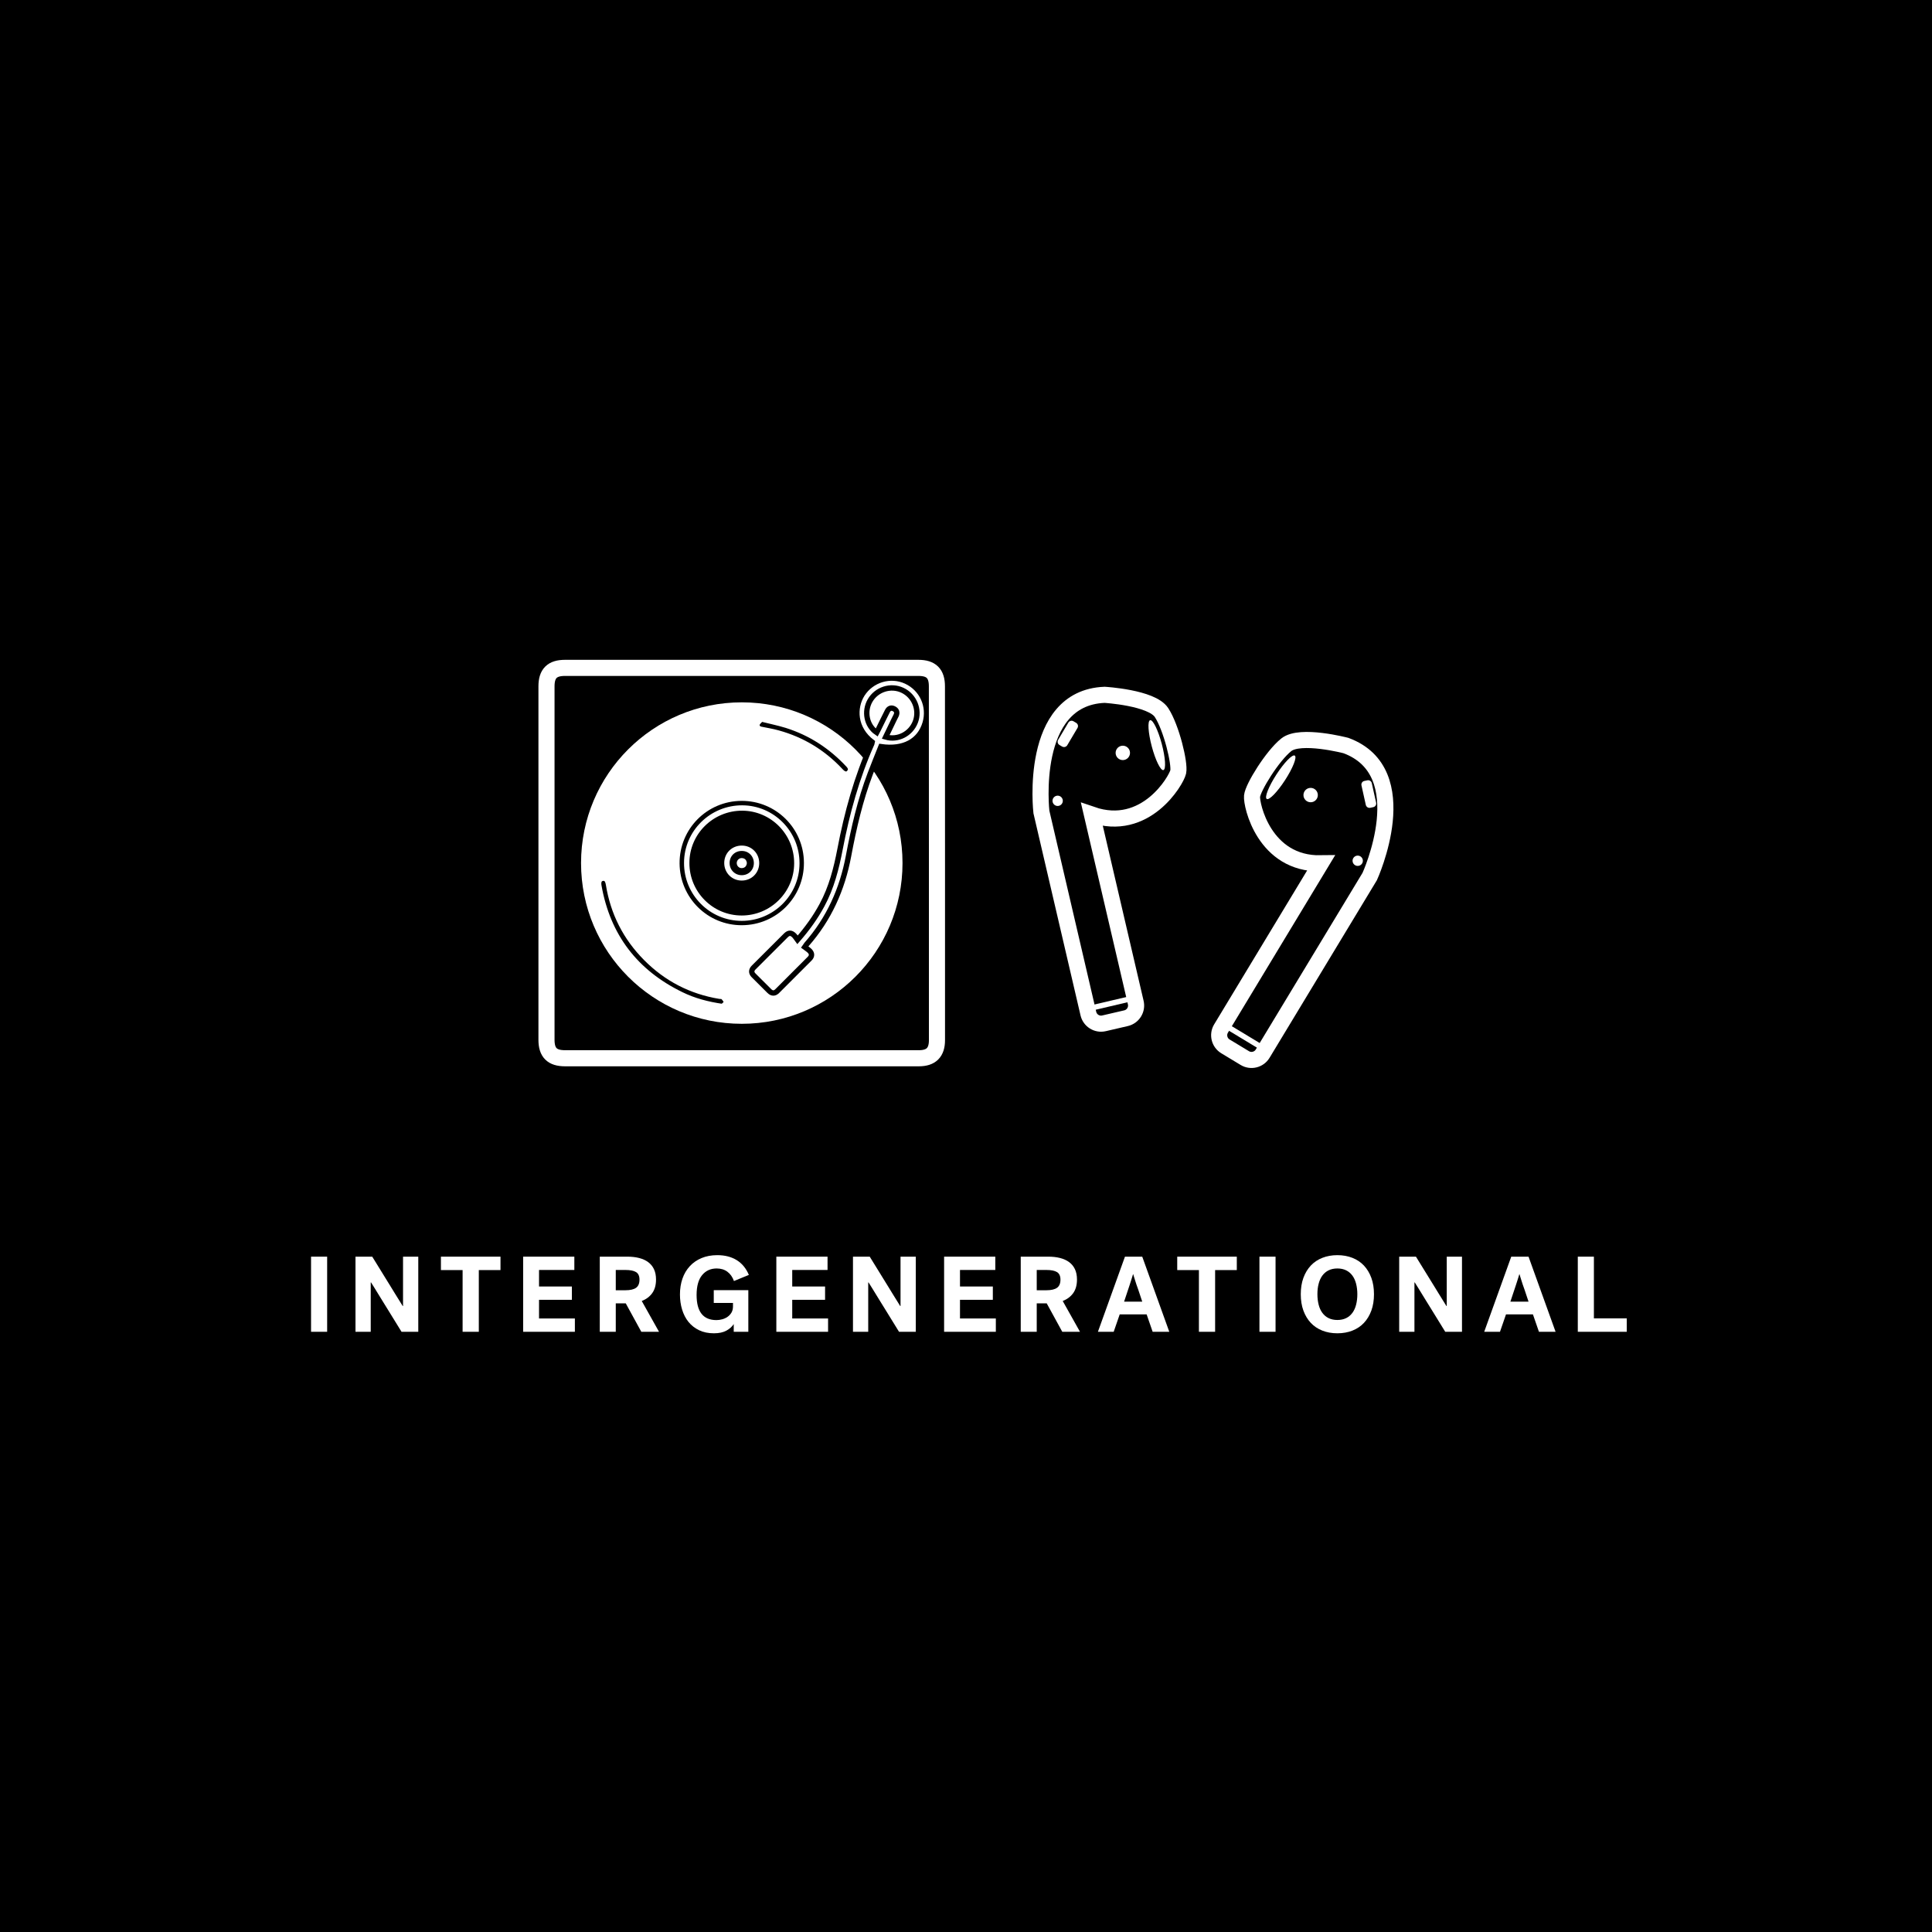
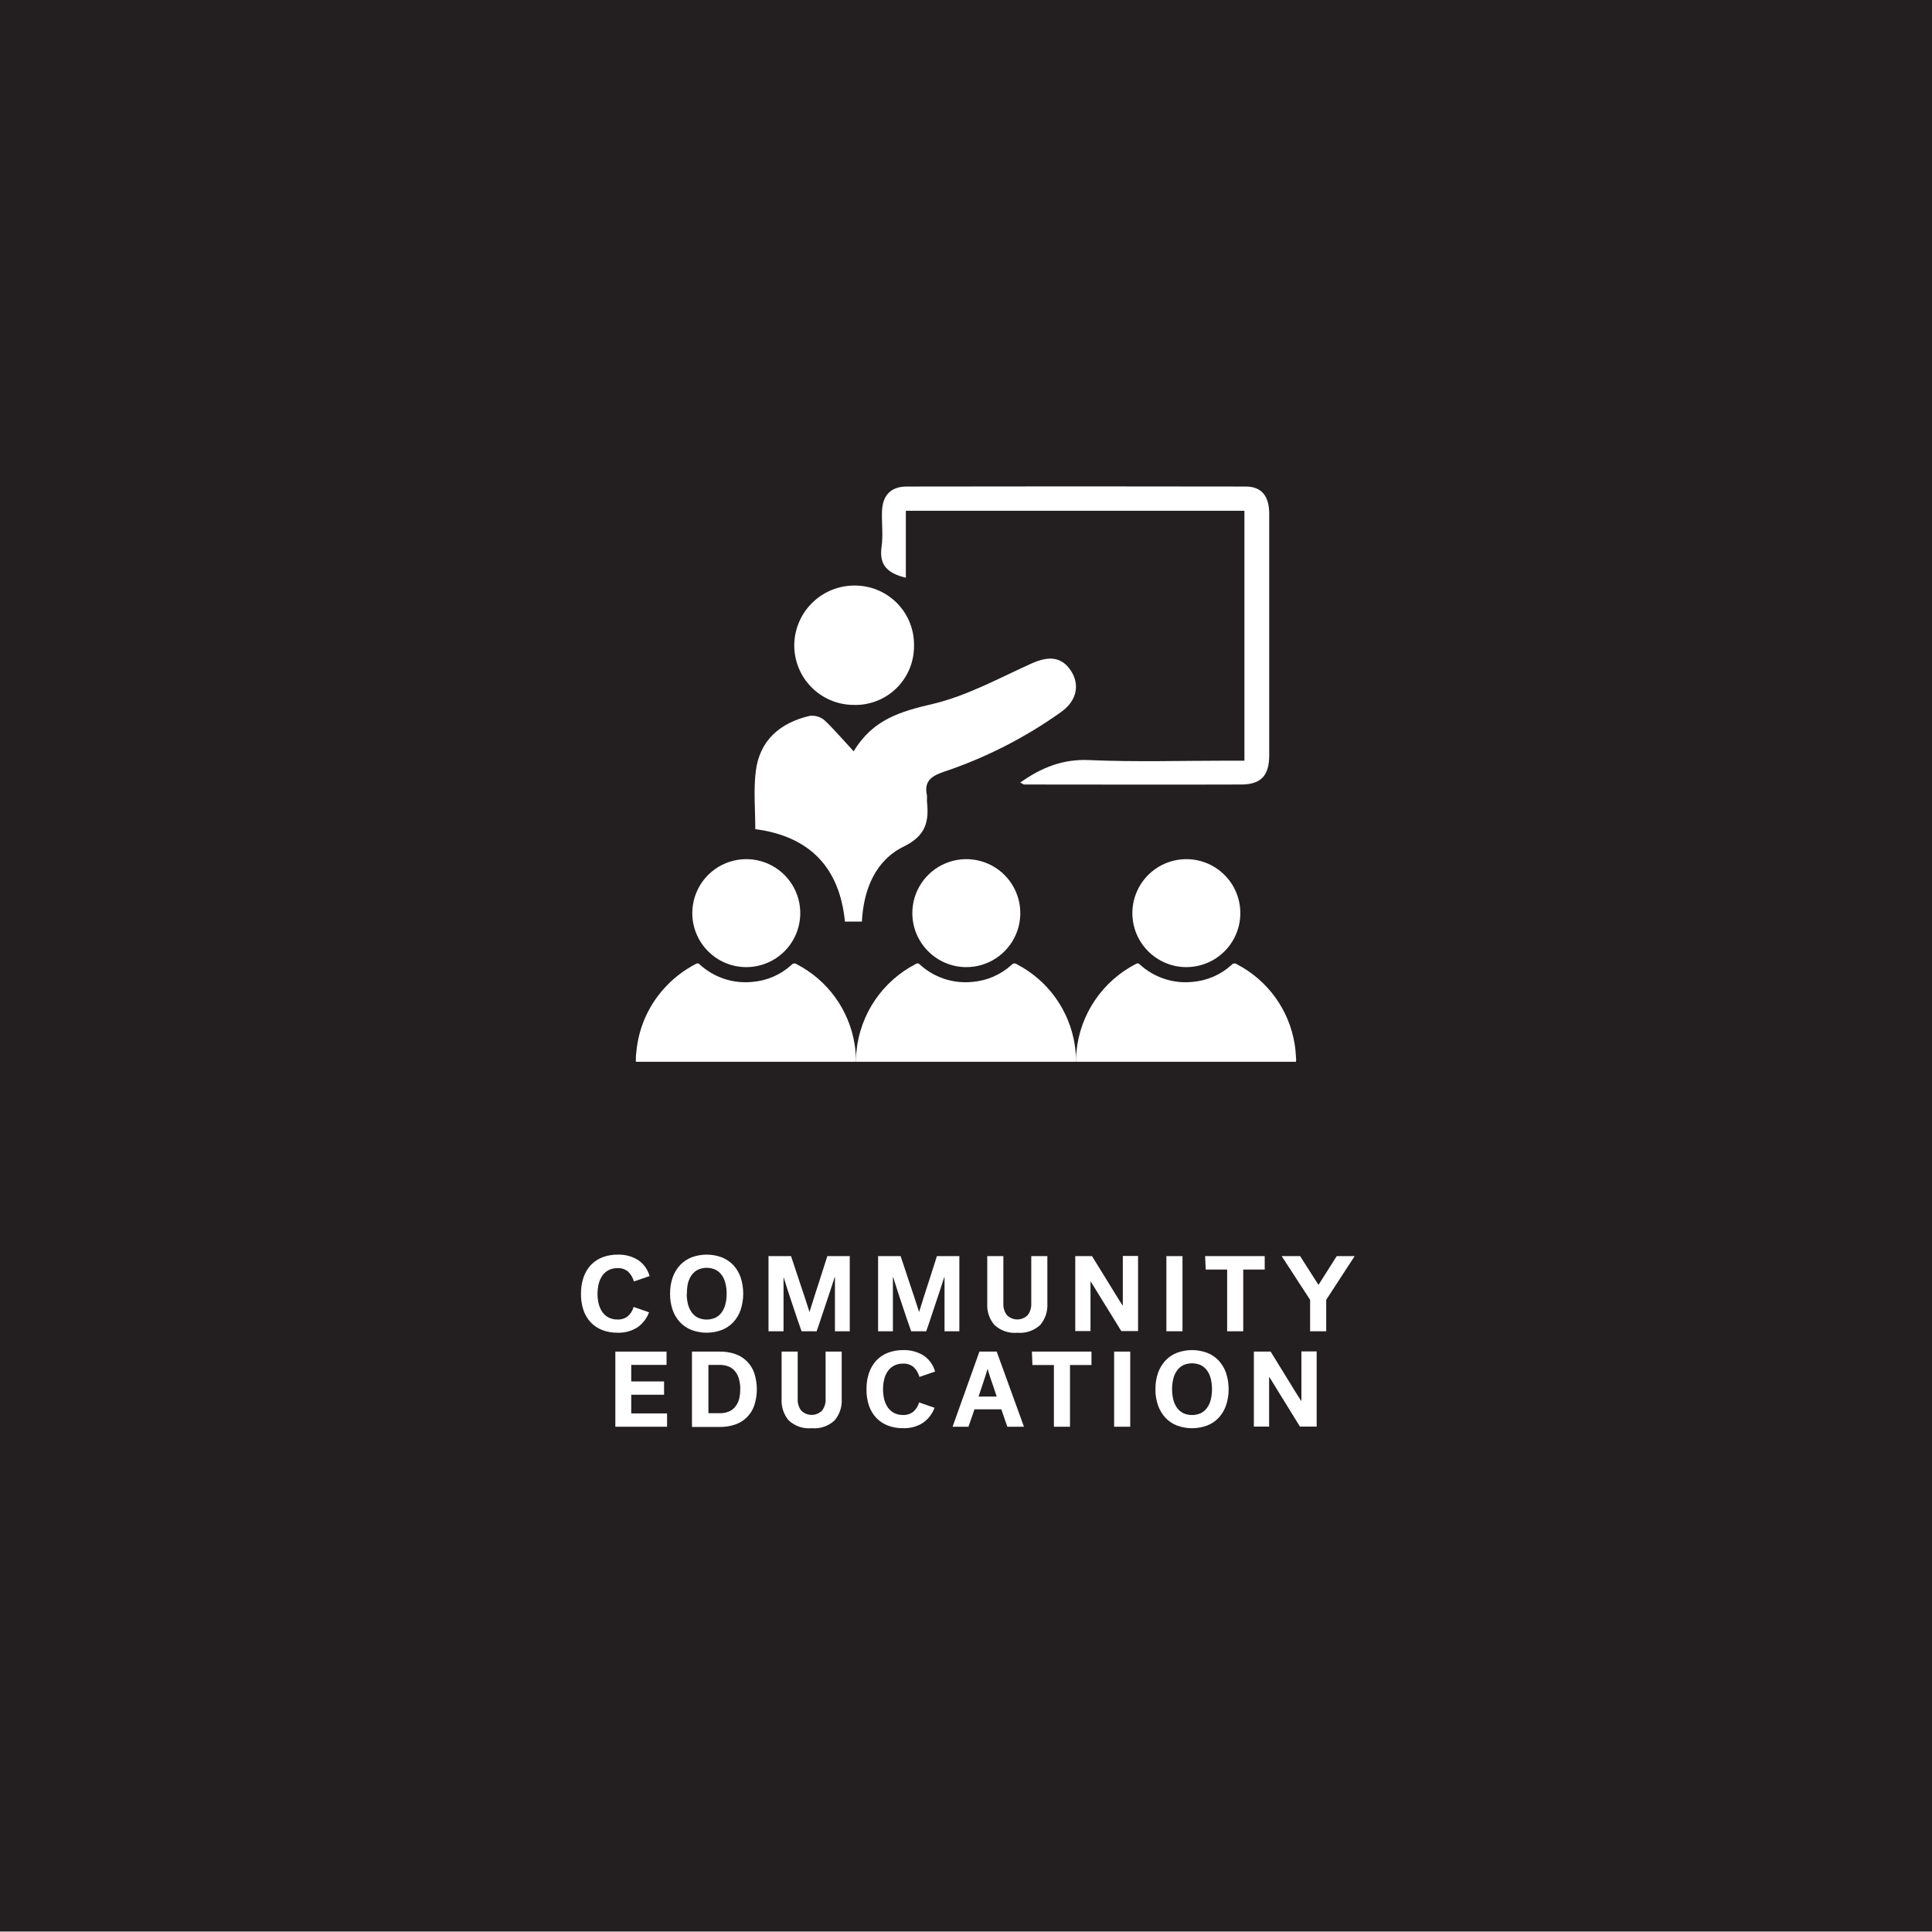
- <svg xmlns="http://www.w3.org/2000/svg" version="1.1" x="0px" y="0px" viewBox="0 0 360 360" enable-background="new 0 0 360 360" xml:space="preserve">
+ <svg xmlns="http://www.w3.org/2000/svg" viewBox="0 0 360 360">
+   <defs>
+     <style>.cls-1{fill:#231f20;}.cls-2{fill:#fff;}</style>
+   </defs>
  <g id="BACKGROUND">
-     <rect y="0" width="360" height="360" />
+     <rect class="cls-1" y="-0.09" width="360" height="360" />
  </g>
-   <g id="REF" display="none">
-     <rect x="-360" y="90.33" display="inline" fill="none" stroke="#000000" stroke-width="0.25" stroke-miterlimit="10" width="360" height="108" />
-     <rect y="90.33" display="inline" fill="none" stroke="#FFFFFF" stroke-width="0.25" stroke-miterlimit="10" width="360" height="108" />
-     <line display="inline" fill="none" stroke="#FFFFFF" stroke-width="0.25" stroke-linecap="round" stroke-miterlimit="10" x1="180" y1="0.19" x2="180" y2="360.06" />
+   <g id="LINE_ONE" data-name="LINE ONE">
+     <path class="cls-2" d="M108.26,241.06a9.16,9.16,0,0,1,.48-3.07,6.47,6.47,0,0,1,1.37-2.29,6,6,0,0,1,2.16-1.43,8,8,0,0,1,2.85-.49,6.81,6.81,0,0,1,3.76,1,5.29,5.29,0,0,1,2.16,3l-2.92,1a4,4,0,0,0-1.08-1.83,2.86,2.86,0,0,0-2-.65,3.51,3.51,0,0,0-1.62.36,3.35,3.35,0,0,0-1.16,1,4.77,4.77,0,0,0-.69,1.51,7.77,7.77,0,0,0-.23,1.92,7.57,7.57,0,0,0,.23,1.91,4.77,4.77,0,0,0,.69,1.51,3.28,3.28,0,0,0,1.16,1,3.57,3.57,0,0,0,1.64.36,2.9,2.9,0,0,0,1.89-.58,3.48,3.48,0,0,0,1.11-1.76l2.88,1a5.9,5.9,0,0,1-2.16,2.8,6.4,6.4,0,0,1-3.76,1,7.57,7.57,0,0,1-2.79-.49,5.9,5.9,0,0,1-2.14-1.42,6.3,6.3,0,0,1-1.37-2.29A9.18,9.18,0,0,1,108.26,241.06Z" />
+     <path class="cls-2" d="M124.86,241.06a8.83,8.83,0,0,1,.49-3.05,6.64,6.64,0,0,1,1.38-2.29,6.16,6.16,0,0,1,2.15-1.44,8.09,8.09,0,0,1,5.6,0,6.07,6.07,0,0,1,2.15,1.44A6.49,6.49,0,0,1,138,238a9.74,9.74,0,0,1,0,6.1,6.41,6.41,0,0,1-1.38,2.29,5.82,5.82,0,0,1-2.15,1.44,8.09,8.09,0,0,1-5.6,0,5.9,5.9,0,0,1-2.15-1.44,6.55,6.55,0,0,1-1.38-2.29A8.79,8.79,0,0,1,124.86,241.06Zm3.1,0a7.9,7.9,0,0,0,.23,1.95,4.63,4.63,0,0,0,.69,1.52,3.22,3.22,0,0,0,1.16,1,4,4,0,0,0,3.28,0,3.06,3.06,0,0,0,1.16-1,4.25,4.25,0,0,0,.69-1.52,7.45,7.45,0,0,0,.23-1.95,7.56,7.56,0,0,0-.23-1.95,4.33,4.33,0,0,0-.69-1.52,3.16,3.16,0,0,0-1.16-1,4,4,0,0,0-3.28,0,3.32,3.32,0,0,0-1.16,1,4.73,4.73,0,0,0-.69,1.52A8,8,0,0,0,128,241.06Z" />
+     <path class="cls-2" d="M149.36,248.06c-.2-.54-.45-1.26-.75-2.15s-.61-1.81-.93-2.77-.63-1.9-.93-2.82-.54-1.69-.73-2.32H146v10.06H143.2v-14h4.2l1.56,4.7q.42,1.29.69,2.07c.18.53.35,1,.5,1.51s.29.92.42,1.3.22.67.27.84l.26-.84c.12-.38.26-.84.43-1.37s.35-1.09.54-1.7.39-1.21.59-1.81q.68-2.13,1.5-4.7h4.18v14h-2.76V238h-.06c-.13.42-.29.91-.48,1.49s-.39,1.2-.61,1.85-.44,1.32-.67,2l-.64,1.92c-.2.61-.38,1.16-.55,1.65s-.3.88-.41,1.16Z" />
+     <path class="cls-2" d="M169.78,248.06c-.2-.54-.45-1.26-.75-2.15s-.61-1.81-.93-2.77-.63-1.9-.93-2.82-.54-1.69-.73-2.32h-.06v10.06h-2.76v-14h4.2l1.56,4.7q.42,1.29.69,2.07c.18.53.35,1,.5,1.51s.29.92.42,1.3.22.67.27.84l.26-.84c.12-.38.26-.84.43-1.37s.35-1.09.54-1.7.39-1.21.59-1.81q.67-2.13,1.5-4.7h4.18v14H176V238h-.06c-.13.42-.29.91-.48,1.49s-.39,1.2-.61,1.85-.44,1.32-.67,2-.44,1.32-.64,1.92-.38,1.16-.55,1.65-.3.88-.41,1.16Z" />
+     <path class="cls-2" d="M189.56,248.34a5.56,5.56,0,0,1-4.26-1.44,5.65,5.65,0,0,1-1.34-4v-8.84h3v8.86a3.32,3.32,0,0,0,.64,2.11,2.73,2.73,0,0,0,3.92,0,3.32,3.32,0,0,0,.64-2.11v-8.86h3v8.84a5.65,5.65,0,0,1-1.34,4A5.56,5.56,0,0,1,189.56,248.34Z" />
+     <path class="cls-2" d="M200.36,234.06h3.12l2.32,3.76,1.08,1.75.84,1.37.8,1.29.64,1h.06v-9.2h2.84v14h-3.12c-.8-1.29-1.56-2.52-2.28-3.7l-1.07-1.73c-.29-.46-.57-.92-.85-1.38l-.81-1.32-.67-1.07h-.06v9.2h-2.84Z" />
+     <path class="cls-2" d="M217.34,234.06h3v14h-3Z" />
+     <path class="cls-2" d="M224.56,234.06h11.1v2.5h-4v11.5h-3v-11.5h-4Z" />
+     <path class="cls-2" d="M244.12,242.2l-5.3-8.14h3.44l3.42,5.36,3.4-5.36h3.34l-5.3,8.14v5.86h-3Z" />
  </g>
-   <g id="LINE_ONE">
-     <g>
-       <path fill="#FFFFFF" d="M57.96,234.16h3v14h-3V234.16z" />
-       <path fill="#FFFFFF" d="M66.24,234.16h3.12c0.81,1.32,1.59,2.57,2.32,3.76c0.44,0.71,0.8,1.29,1.08,1.75s0.56,0.92,0.84,1.37    s0.55,0.88,0.8,1.29c0.25,0.41,0.47,0.75,0.64,1.03h0.06v-9.2h2.84v14h-3.12c-0.8-1.29-1.56-2.53-2.28-3.7    c-0.43-0.69-0.78-1.27-1.07-1.73c-0.29-0.46-0.57-0.92-0.85-1.38c-0.28-0.46-0.55-0.9-0.81-1.32s-0.48-0.78-0.67-1.07h-0.06v9.2    h-2.84V234.16z" />
-       <path fill="#FFFFFF" d="M82.16,234.16h11.1v2.5h-4.04v11.5H86.2v-11.5h-4.04V234.16z" />
-       <path fill="#FFFFFF" d="M97.48,248.16v-14h9.54v2.48h-6.58v3.08h6.12v2.48h-6.12v3.48h6.68v2.48H97.48z" />
-       <path fill="#FFFFFF" d="M122.24,238.42c0,1.04-0.24,1.89-0.71,2.54c-0.47,0.65-1.12,1.14-1.95,1.46l3.22,5.74h-3.3l-2.9-5.3h-1.86    v5.3h-2.98v-14h5.12c0.81,0,1.55,0.08,2.21,0.25s1.22,0.42,1.69,0.77c0.47,0.35,0.83,0.79,1.08,1.32    C122.11,237.03,122.24,237.67,122.24,238.42z M119.16,238.44c0-0.68-0.22-1.15-0.65-1.41s-1.09-0.39-1.97-0.39h-1.8v3.78h1.8    c0.88,0,1.54-0.15,1.97-0.45C118.94,239.67,119.16,239.16,119.16,238.44z" />
-       <path fill="#FFFFFF" d="M133,240.4h6.44v7.76h-2.72v-1.44c-0.31,0.48-0.76,0.89-1.36,1.22c-0.6,0.33-1.38,0.5-2.34,0.5    c-1.04,0-1.96-0.19-2.75-0.57s-1.45-0.9-1.98-1.55c-0.53-0.65-0.92-1.42-1.19-2.3s-0.4-1.82-0.4-2.82c0-1.08,0.16-2.07,0.47-2.96    c0.31-0.89,0.77-1.66,1.37-2.31c0.6-0.65,1.33-1.15,2.19-1.51c0.86-0.36,1.84-0.54,2.93-0.54c1.41,0,2.62,0.31,3.62,0.93    c1,0.62,1.75,1.54,2.26,2.75l-2.78,1.14c-0.27-0.75-0.67-1.32-1.22-1.73c-0.55-0.41-1.21-0.61-2-0.61c-1.13,0-2.04,0.42-2.72,1.25    c-0.68,0.83-1.02,2.06-1.02,3.69c0,3.12,1.23,4.68,3.7,4.68c0.36,0,0.72-0.05,1.08-0.15c0.36-0.1,0.69-0.25,0.99-0.46    c0.3-0.21,0.54-0.47,0.73-0.79c0.19-0.32,0.28-0.71,0.28-1.16v-0.64H133V240.4z" />
-       <path fill="#FFFFFF" d="M144.66,248.16v-14h9.54v2.48h-6.58v3.08h6.12v2.48h-6.12v3.48h6.68v2.48H144.66z" />
-       <path fill="#FFFFFF" d="M158.94,234.16h3.12c0.81,1.32,1.59,2.57,2.32,3.76c0.44,0.71,0.8,1.29,1.08,1.75    c0.28,0.46,0.56,0.92,0.84,1.37c0.28,0.45,0.55,0.88,0.8,1.29c0.25,0.41,0.47,0.75,0.64,1.03h0.06v-9.2h2.84v14h-3.12    c-0.8-1.29-1.56-2.53-2.28-3.7c-0.43-0.69-0.78-1.27-1.07-1.73c-0.29-0.46-0.57-0.92-0.85-1.38s-0.55-0.9-0.81-1.32    c-0.26-0.42-0.48-0.78-0.67-1.07h-0.06v9.2h-2.84V234.16z" />
-       <path fill="#FFFFFF" d="M175.92,248.16v-14h9.54v2.48h-6.58v3.08H185v2.48h-6.12v3.48h6.68v2.48H175.92z" />
-       <path fill="#FFFFFF" d="M200.68,238.42c0,1.04-0.24,1.89-0.71,2.54s-1.12,1.14-1.95,1.46l3.22,5.74h-3.3l-2.9-5.3h-1.86v5.3h-2.98    v-14h5.12c0.81,0,1.55,0.08,2.21,0.25c0.66,0.17,1.22,0.42,1.69,0.77c0.47,0.35,0.83,0.79,1.08,1.32    C200.55,237.03,200.68,237.67,200.68,238.42z M197.6,238.44c0-0.68-0.22-1.15-0.65-1.41c-0.43-0.26-1.09-0.39-1.97-0.39h-1.8v3.78    h1.8c0.88,0,1.54-0.15,1.97-0.45C197.38,239.67,197.6,239.16,197.6,238.44z" />
-       <path fill="#FFFFFF" d="M217.88,248.16h-3.1l-1.12-3.24h-5.02l-1.12,3.24h-2.94l5.04-14h3.22L217.88,248.16z M211.12,237.44    c-0.03,0.11-0.07,0.26-0.14,0.47c-0.07,0.21-0.14,0.44-0.22,0.7c-0.08,0.26-0.17,0.54-0.27,0.84s-0.2,0.59-0.29,0.87    c-0.23,0.69-0.47,1.43-0.74,2.22h3.38c-0.27-0.79-0.51-1.53-0.74-2.22c-0.15-0.4-0.26-0.73-0.35-0.99s-0.17-0.51-0.24-0.75    c-0.07-0.24-0.14-0.46-0.21-0.67c-0.07-0.21-0.11-0.36-0.14-0.47H211.12z" />
-       <path fill="#FFFFFF" d="M219.36,234.16h11.1v2.5h-4.04v11.5h-3.02v-11.5h-4.04V234.16z" />
-       <path fill="#FFFFFF" d="M234.68,234.16h3v14h-3V234.16z" />
-       <path fill="#FFFFFF" d="M242.38,241.16c0-1.13,0.16-2.15,0.49-3.05c0.33-0.9,0.79-1.66,1.38-2.29c0.59-0.63,1.31-1.11,2.15-1.44    c0.84-0.33,1.77-0.5,2.8-0.5c1.03,0,1.96,0.17,2.8,0.5c0.84,0.33,1.56,0.81,2.15,1.44c0.59,0.63,1.05,1.39,1.38,2.29    c0.33,0.9,0.49,1.92,0.49,3.05c0,1.13-0.16,2.15-0.49,3.05c-0.33,0.9-0.79,1.66-1.38,2.29c-0.59,0.63-1.31,1.11-2.15,1.44    c-0.84,0.33-1.77,0.5-2.8,0.5c-1.03,0-1.96-0.17-2.8-0.5s-1.56-0.81-2.15-1.44c-0.59-0.63-1.05-1.39-1.38-2.29    C242.54,243.31,242.38,242.29,242.38,241.16z M245.48,241.16c0,0.71,0.08,1.36,0.23,1.95c0.15,0.59,0.38,1.1,0.69,1.52    s0.69,0.75,1.16,0.98s1.01,0.35,1.64,0.35s1.17-0.12,1.64-0.35c0.47-0.23,0.85-0.56,1.16-0.98c0.31-0.42,0.54-0.93,0.69-1.52    c0.15-0.59,0.23-1.24,0.23-1.95s-0.08-1.36-0.23-1.95c-0.15-0.59-0.38-1.1-0.69-1.52c-0.31-0.42-0.69-0.75-1.16-0.98    c-0.47-0.23-1.01-0.35-1.64-0.35s-1.17,0.12-1.64,0.35s-0.85,0.56-1.16,0.98s-0.54,0.93-0.69,1.52    C245.55,239.8,245.48,240.45,245.48,241.16z" />
-       <path fill="#FFFFFF" d="M260.72,234.16h3.12c0.81,1.32,1.59,2.57,2.32,3.76c0.44,0.71,0.8,1.29,1.08,1.75s0.56,0.92,0.84,1.37    s0.55,0.88,0.8,1.29c0.25,0.41,0.47,0.75,0.64,1.03h0.06v-9.2h2.84v14h-3.12c-0.8-1.29-1.56-2.53-2.28-3.7    c-0.43-0.69-0.78-1.27-1.07-1.73s-0.57-0.92-0.85-1.38c-0.28-0.46-0.55-0.9-0.81-1.32s-0.48-0.78-0.67-1.07h-0.06v9.2h-2.84    V234.16z" />
-       <path fill="#FFFFFF" d="M289.86,248.16h-3.1l-1.12-3.24h-5.02l-1.12,3.24h-2.94l5.04-14h3.22L289.86,248.16z M283.1,237.44    c-0.03,0.11-0.07,0.26-0.14,0.47c-0.07,0.21-0.14,0.44-0.22,0.7c-0.08,0.26-0.17,0.54-0.27,0.84s-0.2,0.59-0.29,0.87    c-0.23,0.69-0.47,1.43-0.74,2.22h3.38c-0.27-0.79-0.51-1.53-0.74-2.22c-0.15-0.4-0.26-0.73-0.35-0.99s-0.17-0.51-0.24-0.75    c-0.07-0.24-0.14-0.46-0.21-0.67c-0.07-0.21-0.11-0.36-0.14-0.47H283.1z" />
-       <path fill="#FFFFFF" d="M294,234.16h3v11.5h6.12v2.5H294V234.16z" />
-     </g>
+   <g id="LINE_TWO" data-name="LINE TWO">
+     <path class="cls-2" d="M114.66,265.85v-14h9.54v2.48h-6.58v3.08h6.12v2.48h-6.12v3.48h6.68v2.48Z" />
+     <path class="cls-2" d="M128.94,251.85h5.22a8.36,8.36,0,0,1,2.88.47,5.66,5.66,0,0,1,3.51,3.55,9.68,9.68,0,0,1,0,6,5.66,5.66,0,0,1-3.51,3.55,8.36,8.36,0,0,1-2.88.47h-5.22Zm9,7a6.65,6.65,0,0,0-.23-1.85,3.9,3.9,0,0,0-.7-1.43,3,3,0,0,0-1.19-.92,4.26,4.26,0,0,0-1.72-.32H132v9h2.12a4.26,4.26,0,0,0,1.72-.32,3,3,0,0,0,1.19-.92,3.9,3.9,0,0,0,.7-1.43A6.65,6.65,0,0,0,137.92,258.85Z" />
+     <path class="cls-2" d="M151.24,266.13a5.56,5.56,0,0,1-4.26-1.44,5.65,5.65,0,0,1-1.34-4v-8.84h3v8.86a3.33,3.33,0,0,0,.64,2.11,2.73,2.73,0,0,0,3.92,0,3.33,3.33,0,0,0,.64-2.11v-8.86h3v8.84a5.65,5.65,0,0,1-1.34,4A5.56,5.56,0,0,1,151.24,266.13Z" />
+     <path class="cls-2" d="M161.46,258.85a9.12,9.12,0,0,1,.48-3.07,6.47,6.47,0,0,1,1.37-2.29,5.83,5.83,0,0,1,2.16-1.43,7.82,7.82,0,0,1,2.85-.49,6.83,6.83,0,0,1,3.76,1,5.31,5.31,0,0,1,2.16,3l-2.92,1a3.92,3.92,0,0,0-1.08-1.83,2.86,2.86,0,0,0-2-.65,3.51,3.51,0,0,0-1.62.36,3.35,3.35,0,0,0-1.16,1,4.67,4.67,0,0,0-.69,1.51,7.77,7.77,0,0,0-.23,1.92,7.63,7.63,0,0,0,.23,1.91,4.87,4.87,0,0,0,.69,1.51,3.28,3.28,0,0,0,1.16,1,3.57,3.57,0,0,0,1.64.36,2.92,2.92,0,0,0,1.89-.58,3.53,3.53,0,0,0,1.11-1.76l2.88,1a5.9,5.9,0,0,1-2.16,2.8,6.4,6.4,0,0,1-3.76,1,7.57,7.57,0,0,1-2.79-.49,6,6,0,0,1-2.14-1.42,6.3,6.3,0,0,1-1.37-2.29A9.22,9.22,0,0,1,161.46,258.85Z" />
+     <path class="cls-2" d="M190.8,265.85h-3.1l-1.12-3.24h-5l-1.12,3.24H177.5l5-14h3.22ZM184,255.13a4,4,0,0,1-.14.47c-.07.21-.14.44-.22.7s-.17.54-.27.84l-.29.87c-.23.69-.47,1.43-.74,2.22h3.38c-.27-.79-.51-1.53-.74-2.22-.15-.4-.26-.73-.35-1s-.17-.51-.24-.75-.14-.46-.21-.67-.11-.36-.14-.47Z" />
+     <path class="cls-2" d="M192.28,251.85h11.1v2.5h-4v11.5h-3v-11.5h-4Z" />
+     <path class="cls-2" d="M207.6,251.85h3v14h-3Z" />
+     <path class="cls-2" d="M215.3,258.85a8.83,8.83,0,0,1,.49-3.05,6.64,6.64,0,0,1,1.38-2.29,5.82,5.82,0,0,1,2.15-1.44,8.09,8.09,0,0,1,5.6,0,5.82,5.82,0,0,1,2.15,1.44,6.64,6.64,0,0,1,1.38,2.29,9.74,9.74,0,0,1,0,6.1,6.64,6.64,0,0,1-1.38,2.29,5.82,5.82,0,0,1-2.15,1.44,8.09,8.09,0,0,1-5.6,0,5.82,5.82,0,0,1-2.15-1.44,6.64,6.64,0,0,1-1.38-2.29A8.83,8.83,0,0,1,215.3,258.85Zm3.1,0a7.9,7.9,0,0,0,.23,1.95,4.33,4.33,0,0,0,.69,1.52,3.14,3.14,0,0,0,1.16,1,4,4,0,0,0,3.28,0,3.14,3.14,0,0,0,1.16-1,4.33,4.33,0,0,0,.69-1.52,8.38,8.38,0,0,0,0-3.9,4.33,4.33,0,0,0-.69-1.52,3.14,3.14,0,0,0-1.16-1,4,4,0,0,0-3.28,0,3.14,3.14,0,0,0-1.16,1,4.33,4.33,0,0,0-.69,1.52A7.9,7.9,0,0,0,218.4,258.85Z" />
+     <path class="cls-2" d="M233.64,251.85h3.12l2.32,3.76,1.08,1.75.84,1.37.8,1.29.64,1h.06v-9.2h2.84v14h-3.12l-2.28-3.7-1.07-1.73c-.29-.46-.57-.92-.85-1.38l-.81-1.32c-.26-.42-.48-.78-.67-1.07h-.06v9.2h-2.84Z" />
  </g>
-   <g id="LINE_TWO">
- </g>
  <g id="ICON">
-     <g>
-       <g>
-         <circle fill="#FFFFFF" cx="138.22" cy="160.82" r="29.95" />
-         <path fill="#FFFFFF" stroke="#000000" stroke-miterlimit="10" d="M162.52,138.29c-0.02,0.11-0.03,0.19-0.06,0.26     c-2.82,6.31-4.64,12.91-5.93,19.68c-0.69,3.6-1.59,7.15-3.36,10.42c-1.22,2.27-2.71,4.35-4.57,6.48     c-0.24-0.32-0.41-0.62-0.64-0.84c-0.53-0.52-0.99-0.52-1.52,0c-2.01,1.99-4,3.99-6,5.99c-0.48,0.48-0.49,0.99-0.01,1.47     c0.97,0.98,1.94,1.95,2.92,2.91c0.48,0.48,0.99,0.5,1.47,0.02c2.02-2.01,4.04-4.03,6.05-6.05c0.48-0.48,0.45-1.01-0.03-1.47     c-0.27-0.26-0.6-0.47-0.9-0.69c0.19-0.28,0.26-0.39,0.34-0.48c4.18-4.75,6.67-10.28,7.83-16.48c0.98-5.23,2.17-10.41,4.07-15.4     c0.64-1.68,1.32-3.34,1.97-4.98c4.22,0.62,7.25-1.03,8.24-4.41c0.91-3.13-0.58-6.41-3.54-7.78c-2.92-1.35-6.44-0.31-8.19,2.43     C159.08,131.87,159.17,135.75,162.52,138.29z" />
-         <path stroke="#FFFFFF" stroke-miterlimit="10" d="M138.27,172.9c6.7-0.04,12.06-5.45,12.03-12.14     c-0.03-6.7-5.45-12.06-12.14-12.03c-6.7,0.04-12.06,5.45-12.03,12.14C126.17,167.57,131.59,172.94,138.27,172.9z" />
-         <path stroke="#FFFFFF" stroke-miterlimit="10" d="M134.64,187.56c0.18-0.19,0.64-0.46,0.69-0.8c0.05-0.3-0.32-0.7-0.58-0.99     c-0.12-0.14-0.43-0.11-0.66-0.14c-5.34-0.88-9.93-3.26-13.73-7.1c-3.79-3.82-6.11-8.4-6.97-13.72c-0.15-0.9-0.5-1.26-1.1-1.16     c-0.6,0.09-0.85,0.59-0.7,1.43c1.66,9.37,6.83,16.1,15.36,20.25C129.3,186.48,131.8,187.15,134.64,187.56z" />
-         <path stroke="#FFFFFF" stroke-miterlimit="10" d="M141.85,133.96c-0.27,0.32-0.68,0.6-0.77,0.96c-0.13,0.48,0.18,0.87,0.72,0.98     c1.07,0.22,2.15,0.39,3.21,0.69c4.5,1.25,8.34,3.58,11.54,6.98c0.05,0.06,0.1,0.11,0.16,0.17c0.56,0.58,1.11,0.68,1.51,0.23     c0.47-0.53,0.28-1.01-0.16-1.48c-3.21-3.44-7.03-5.93-11.52-7.34C145.05,134.69,143.53,134.39,141.85,133.96z" />
-         <path fill="#FFFFFF" stroke="#000000" stroke-miterlimit="10" d="M163.35,136.49c-1.86-1.26-2.39-3.92-1.23-5.94     c1.21-2.1,3.85-2.95,6.03-1.93c2.22,1.04,3.28,3.65,2.4,5.92c-0.86,2.21-3.26,3.46-5.52,2.79c0.52-1.08,1.04-2.15,1.55-3.22     c0.13-0.27,0.28-0.54,0.41-0.82c0.23-0.52,0.1-0.96-0.41-1.22c-0.52-0.27-0.96-0.08-1.22,0.42c-0.59,1.15-1.15,2.32-1.73,3.49     C163.54,136.14,163.44,136.31,163.35,136.49z" />
-         <path stroke="#FFFFFF" stroke-miterlimit="10" d="M148.48,160.87c-0.01,5.64-4.62,10.22-10.27,10.22     c-5.68,0-10.27-4.62-10.25-10.31c0.01-5.67,4.65-10.24,10.35-10.22C143.93,150.58,148.5,155.2,148.48,160.87z M138.21,163.58     c1.55,0,2.75-1.19,2.76-2.74c0.01-1.55-1.18-2.77-2.72-2.78c-1.59-0.02-2.81,1.19-2.8,2.77     C135.46,162.38,136.67,163.58,138.21,163.58z" />
-         <path fill="#FFFFFF" d="M139.17,160.83c-0.07,0.55-0.35,0.89-0.92,0.93c-0.53,0.04-0.97-0.41-0.97-0.94     c0-0.53,0.46-0.97,0.98-0.93C138.82,159.93,139.11,160.27,139.17,160.83z" />
-         <path fill="none" stroke="#FFFFFF" stroke-width="3" stroke-miterlimit="10" d="M174.59,160.81c0,11,0,22,0,33.01     c0,2.28-1.08,3.37-3.37,3.37c-21.98,0-43.96,0-65.94,0c-2.4,0-3.45-1.05-3.45-3.44c0-21.95,0-43.91,0-65.86     c0-2.39,1.05-3.44,3.44-3.44c21.95,0,43.91,0,65.86,0c2.39,0,3.45,1.05,3.45,3.44C174.59,138.86,174.59,149.84,174.59,160.81z" />
-       </g>
-       <g>
-         <path fill="none" stroke="#FFFFFF" stroke-width="3" stroke-miterlimit="10" d="M203.47,151.8l8.16,35.01     c0.31,1.31-0.51,2.62-1.82,2.92l-4.09,0.95c-1.31,0.31-2.62-0.51-2.92-1.82l-8.75-37.56c0,0-2.46-21.26,11.77-21.83     c0,0,8.78,0.51,10.61,3.3c1.83,2.79,3.46,9.49,3.11,11.08C219.17,145.45,213.46,155.24,203.47,151.8z" />
-         <ellipse transform="matrix(0.9663 -0.2573 0.2573 0.9663 -28.4678 60.1268)" fill="#FFFFFF" cx="215.55" cy="138.86" rx="0.96" ry="4.81" />
-         <circle fill="#FFFFFF" cx="209.22" cy="140.29" r="1.34" />
-         <path fill="#FFFFFF" d="M198.87,138.86l1.9-3.21c0.2-0.33,0.09-0.76-0.25-0.96l-0.49-0.29c-0.33-0.2-0.76-0.09-0.96,0.25     l-1.9,3.21c-0.2,0.33-0.09,0.76,0.25,0.96l0.49,0.29C198.25,139.3,198.67,139.19,198.87,138.86z" />
-         <circle fill="#FFFFFF" cx="197.08" cy="149.22" r="0.96" />
-         <line fill="none" stroke="#FFFFFF" stroke-miterlimit="10" x1="202.6" y1="188" x2="211.43" y2="185.93" />
-         <path fill="none" stroke="#FFFFFF" stroke-width="3" stroke-miterlimit="10" d="M246.12,160.87l-18.59,30.77     c-0.7,1.15-0.33,2.65,0.82,3.34l3.59,2.17c1.15,0.7,2.65,0.33,3.34-0.82l19.95-33.01c0,0,8.92-19.46-4.44-24.4     c0,0-8.5-2.23-11.11-0.14c-2.6,2.08-6.22,7.95-6.38,9.57S235.56,161.05,246.12,160.87z" />
-         <ellipse transform="matrix(0.5437 -0.8393 0.8393 0.5437 -12.6536 266.38)" fill="#FFFFFF" cx="238.64" cy="144.83" rx="4.81" ry="0.96" />
-         <circle fill="#FFFFFF" cx="244.22" cy="148.15" r="1.34" />
-         <path fill="#FFFFFF" d="M254.5,149.99l-0.81-3.64c-0.08-0.38,0.15-0.75,0.53-0.83l0.56-0.12c0.38-0.08,0.75,0.15,0.83,0.53     l0.81,3.64c0.08,0.38-0.15,0.75-0.53,0.83l-0.56,0.12C254.96,150.6,254.59,150.36,254.5,149.99z" />
-         <circle fill="#FFFFFF" cx="252.99" cy="160.39" r="0.96" />
-         <line fill="none" stroke="#FFFFFF" stroke-miterlimit="10" x1="235.75" y1="195.56" x2="227.99" y2="190.87" />
-       </g>
-     </g>
+     <path class="cls-2" d="M159.48,197.85h-41c0-.65,0-1.27.1-1.89a20.37,20.37,0,0,1,4.86-11.43,20.65,20.65,0,0,1,6.27-4.94.49.49,0,0,1,.65.1,12.58,12.58,0,0,0,9.85,3.27,12.29,12.29,0,0,0,7.27-3.16.7.7,0,0,1,1-.12,20.41,20.41,0,0,1,10.77,14.94c.17.95.19,1.92.27,2.87A2.36,2.36,0,0,1,159.48,197.85Z" />
+     <path class="cls-2" d="M129,170.14A10.06,10.06,0,1,1,139,180.21,10.07,10.07,0,0,1,129,170.14Z" />
+     <path class="cls-2" d="M241.48,197.85h-41c0-.65,0-1.27.1-1.89a20.59,20.59,0,0,1,11.13-16.37.49.49,0,0,1,.65.1,12.6,12.6,0,0,0,9.86,3.27,12.29,12.29,0,0,0,7.26-3.16.71.71,0,0,1,1-.12,20.41,20.41,0,0,1,10.77,14.94c.17.95.19,1.92.27,2.87A2.36,2.36,0,0,1,241.48,197.85Z" />
+     <path class="cls-2" d="M211,170.14A10.06,10.06,0,1,1,221,180.21,10.08,10.08,0,0,1,211,170.14Z" />
+     <path class="cls-2" d="M200.48,197.85h-41c0-.65,0-1.27.1-1.89a20.59,20.59,0,0,1,11.13-16.37.49.49,0,0,1,.65.1,12.58,12.58,0,0,0,9.85,3.27,12.29,12.29,0,0,0,7.27-3.16.7.7,0,0,1,1-.12,20.41,20.41,0,0,1,10.77,14.94c.17.95.19,1.92.27,2.87A2.36,2.36,0,0,1,200.48,197.85Z" />
+     <path class="cls-2" d="M170,170.14A10.06,10.06,0,1,1,180,180.21,10.08,10.08,0,0,1,170,170.14Z" />
+     <path class="cls-2" d="M159.07,140c3.59-6,8.83-7.45,14.73-8.83,6.36-1.5,12.33-4.8,18.37-7.52,3.26-1.48,5.63-1.27,7.34,1.27s1.23,5.57-1.73,7.71a82.82,82.82,0,0,1-22,11.21c-2.25.77-3.63,1.77-3.06,4.35a9.64,9.64,0,0,1,0,1.08c.41,3.74-.14,6.41-4.28,8.45-5.34,2.61-7.52,8-7.84,14h-3.16c-1-10.15-6.65-15.9-16.7-17.22,0-3.64-.35-7.26.09-10.78.71-5.75,4.46-9,10-10.32a3.57,3.57,0,0,1,2.76.77C155.33,135.79,156.9,137.66,159.07,140Z" />
+     <path class="cls-2" d="M190.09,145.83c4-2.83,7.95-4.42,12.87-4.2,8.63.38,17.28.11,25.92.11h3V95.17H168.79v12.48c-3.39-.82-5-2.33-4.53-5.72.33-2.2,0-4.5.09-6.74.13-2.93,1.69-4.53,4.59-4.53q31.59-.06,63.19,0c2.91,0,4.35,1.73,4.37,5,0,9.9,0,19.81,0,29.71,0,5.13,0,10.26,0,15.39,0,3.76-1.54,5.41-5.19,5.42-13.5.05-27,0-40.5,0C190.67,146.14,190.52,146,190.09,145.83Z" />
+     <path class="cls-2" d="M170.31,120.44A10.91,10.91,0,0,1,159,131.35a11.09,11.09,0,0,1-11-11.24,11.21,11.21,0,0,1,11.35-11A11,11,0,0,1,170.31,120.44Z" />
  </g>
</svg>
